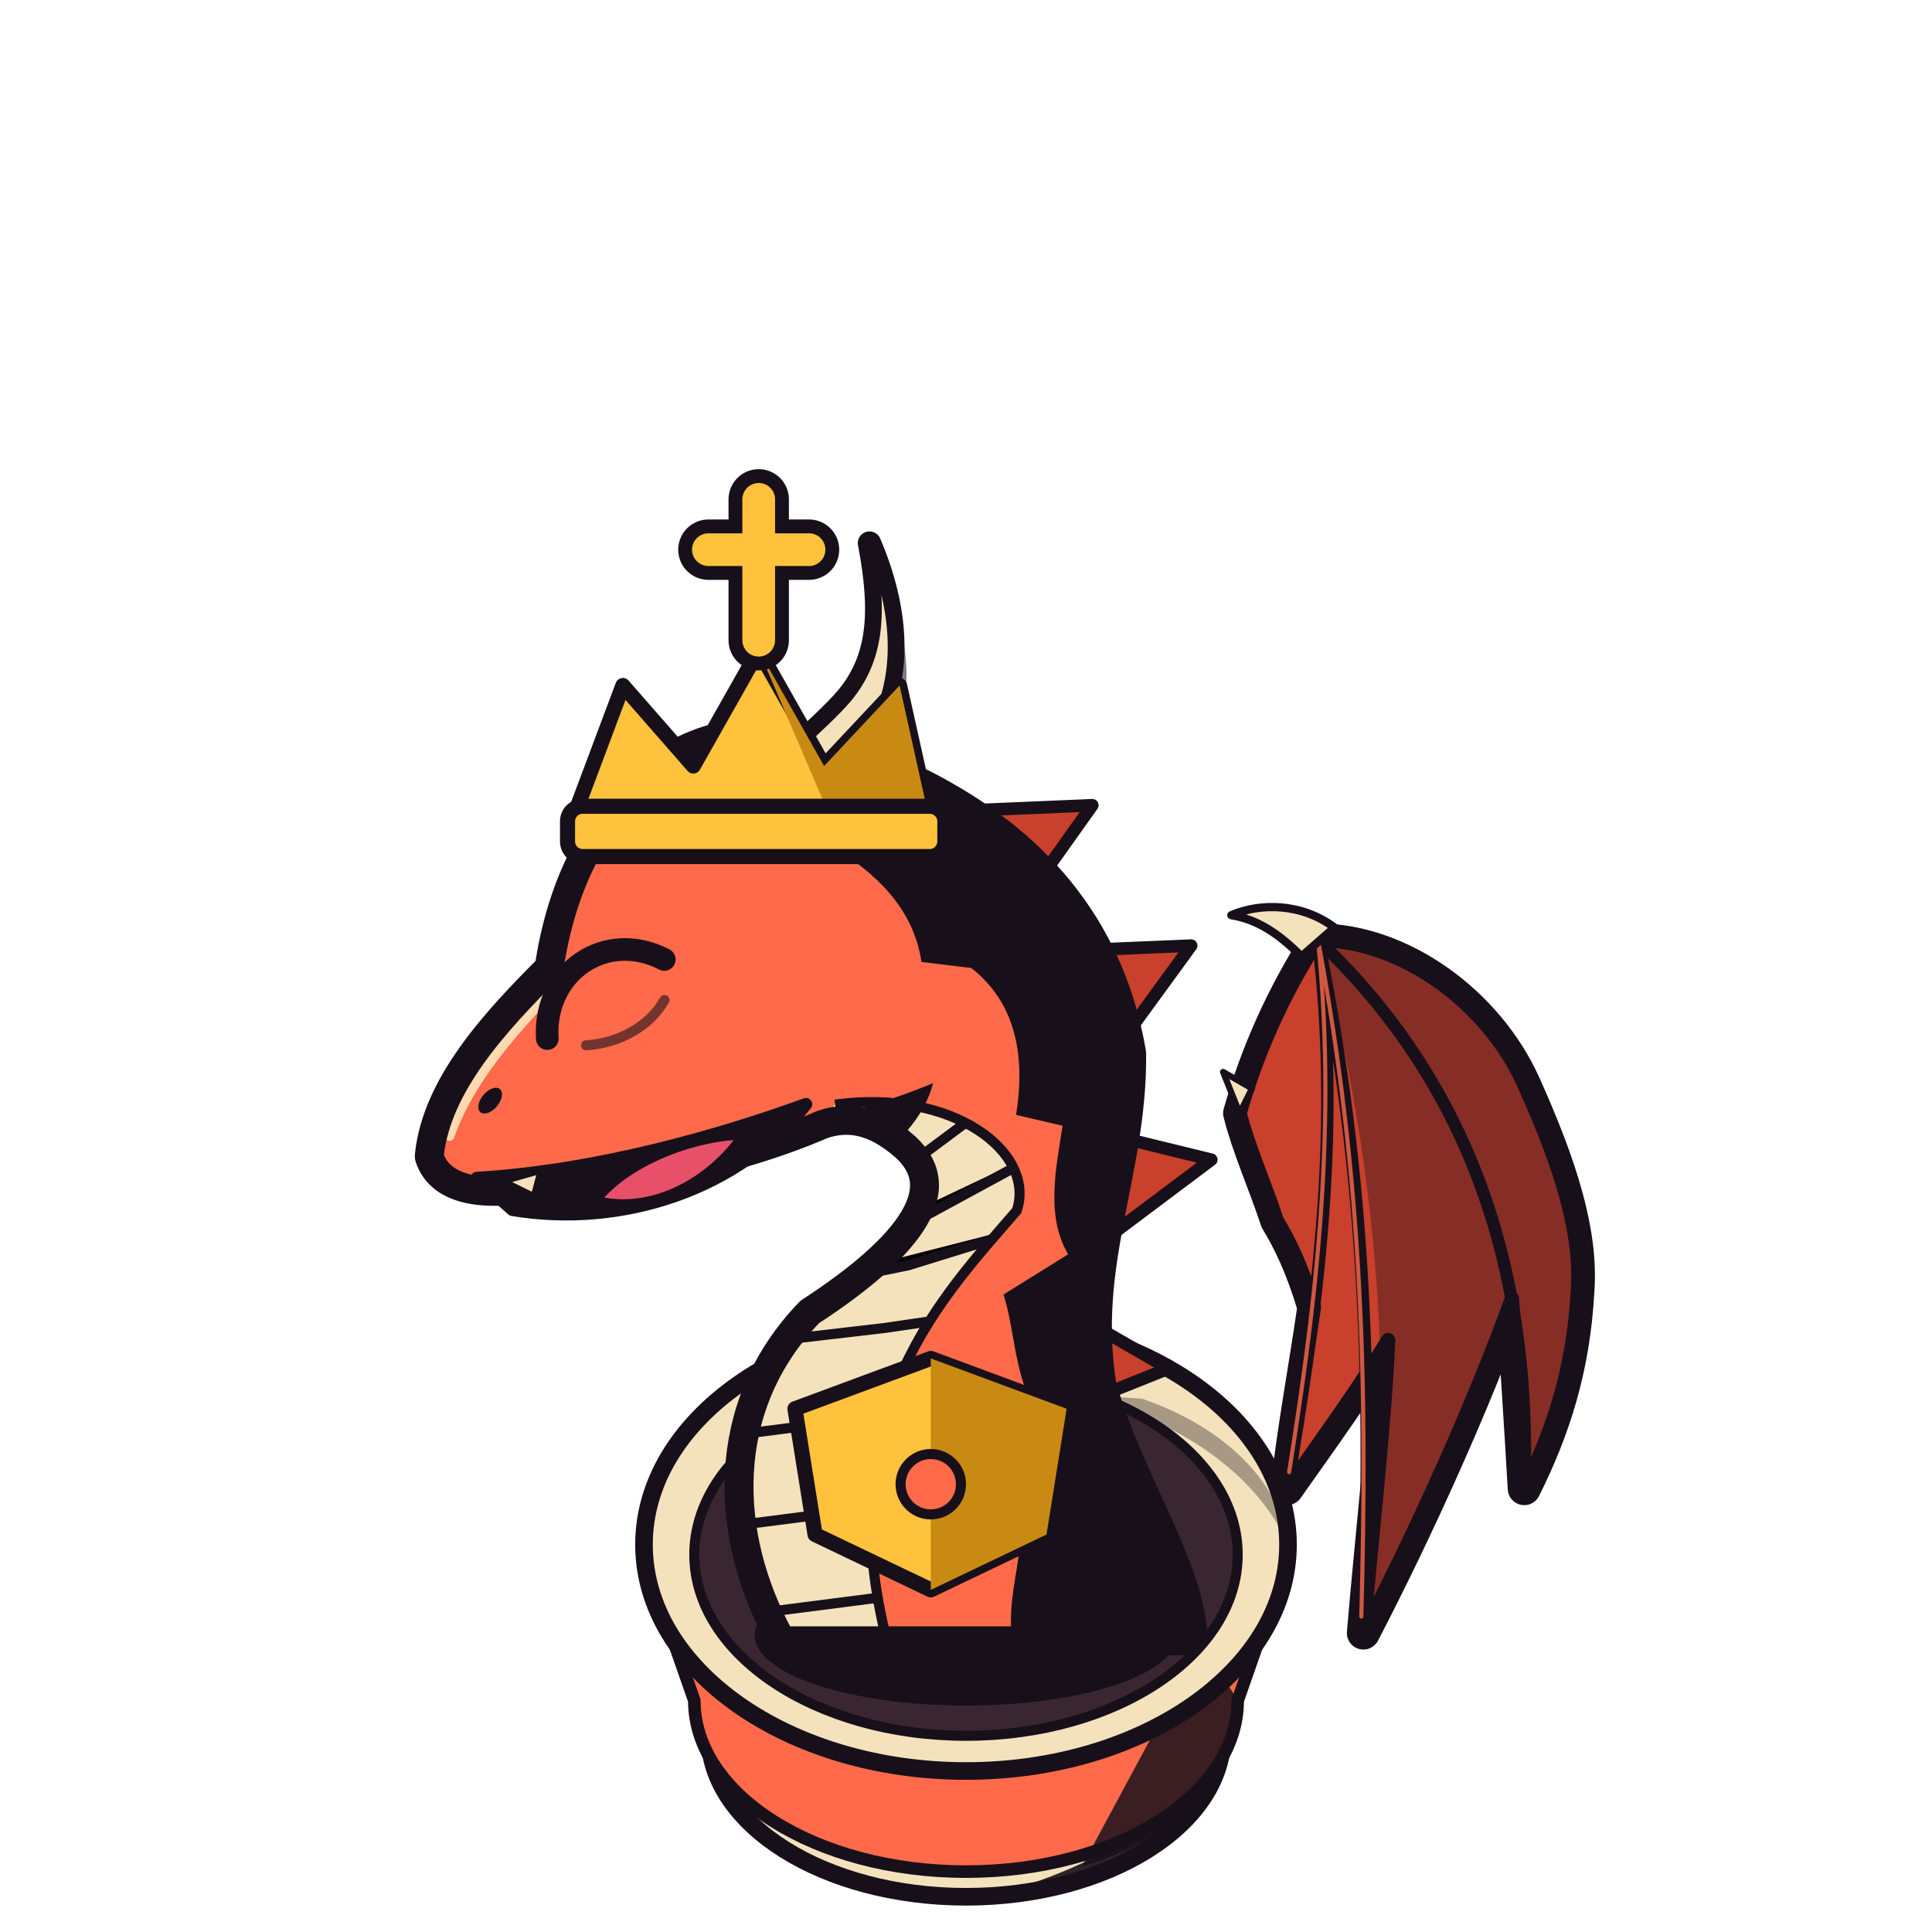
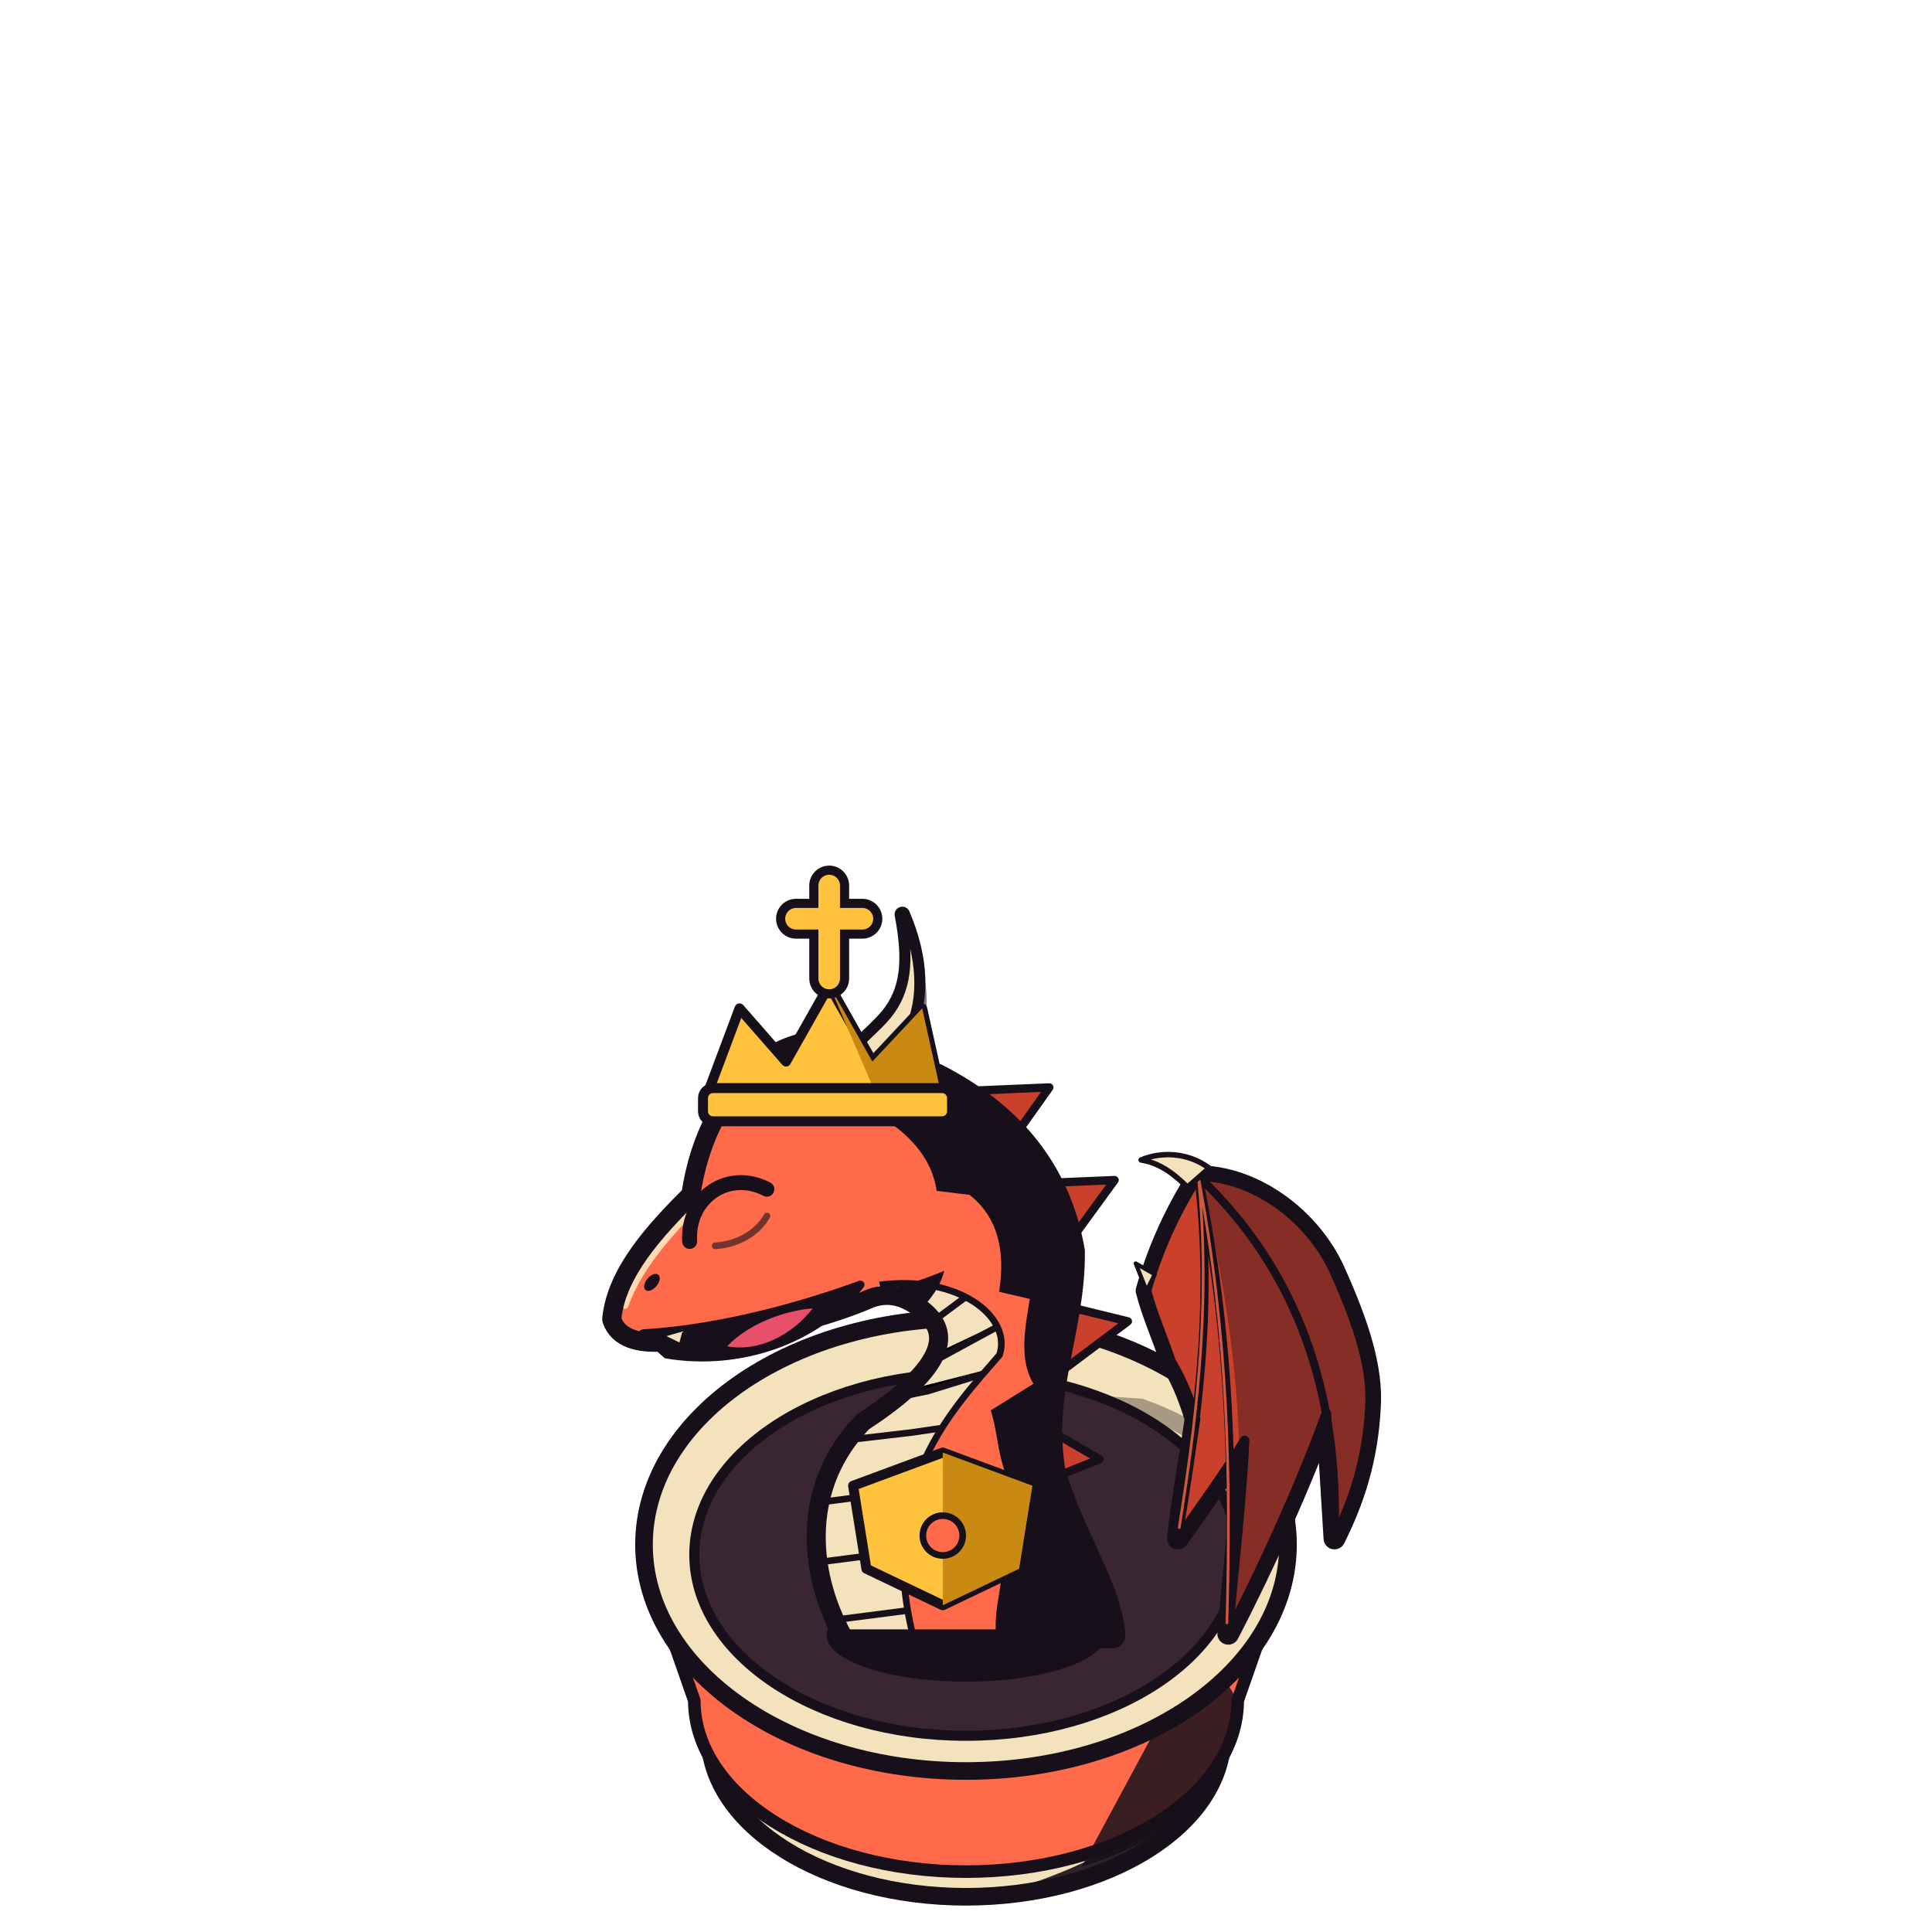
<svg xmlns="http://www.w3.org/2000/svg" viewBox="0 0 768 768" width="768" height="768">
  <path d="M256,614 L282,690 A102,64 0 0 0 486,690 L512,614 Z" fill="#f4e2bd" stroke="#17101a" stroke-width="7" stroke-linejoin="round" />
  <path d="M498,614 L486,690 A102,64 0 0 1 392,754 C440,742 478,716 486,690 Z" fill="#17101a" opacity=".9" />
  <path d="M262,636 L276,676 A108,68 0 0 0 492,676 L506,636 A128,90 0 0 1 262,636 Z" fill="#ff6a4a" stroke="#17101a" stroke-width="5" stroke-linejoin="round" />
  <path d="M470,640 L492,676 A108,68 0 0 1 430,742 L458,690 Z" fill="#17101a" opacity=".85" />
  <ellipse cx="384" cy="614" rx="128" ry="90" fill="#f4e2bd" stroke="#17101a" stroke-width="7" />
  <ellipse cx="384" cy="618" rx="108" ry="72" fill="#3a2630" stroke="#17101a" stroke-width="4" />
  <path d="M424,554 A128,90 0 0 1 512,614 A108,72 0 0 0 454,556 Z" fill="#17101a" opacity=".35" />
-   <ellipse cx="384" cy="650" rx="84" ry="28" fill="#17101a" />
-   <g transform="translate(478 618) scale(0.82) translate(-452 -560)">
-     <path d="M508,262 C548,262 590,292 608,332 C626,372 636,404 634,432 C632,470 622,500 608,528 C606,494 604,462 602,436 C584,486 556,548 530,598 C534,550 540,500 542,456 C530,476 510,504 493,528 C496,500 502,468 506,440 C500,420 494,408 488,398 C482,380 474,362 470,346 C478,318 490,290 508,262 Z" fill="none" stroke="#17101a" stroke-width="16" stroke-linejoin="round" />
-     <path d="M508,262 C548,262 590,292 608,332 C626,372 636,404 634,432 C632,470 622,500 608,528 C606,494 604,462 602,436 C584,486 556,548 530,598 C534,550 540,500 542,456 C530,476 510,504 493,528 C496,500 502,468 506,440 C500,420 494,408 488,398 C482,380 474,362 470,346 C478,318 490,290 508,262 Z" fill="#c9402c" stroke="#17101a" stroke-width="7" stroke-linejoin="round" />
-     <path d="M508,262 C548,262 590,292 608,332 C626,372 636,404 634,432 C632,470 622,500 608,528 C606,494 604,462 602,436 C584,486 556,548 530,598 C546,500 540,380 508,262 Z" fill="#17101a" opacity=".38" />
-     <path d="M508,262 C532,380 534,480 530,598 M508,262 C520,360 506,450 493,528 M508,262 C580,330 612,420 608,528" fill="none" stroke="#17101a" stroke-width="6" stroke-linecap="round" />
-     <path d="M508,262 C530,380 532,480 529,590 M508,262 C518,360 505,450 494,520" fill="none" stroke="#ff6a4a" stroke-width="2" stroke-linecap="round" opacity=".8" />
-     <path d="M470,346 L462,326 L476,334 Z" fill="#f4e2bd" stroke="#17101a" stroke-width="3" stroke-linejoin="round" />
-     <path d="M500,270 C488,258 478,252 466,250 C480,244 500,244 516,256 Z" fill="#f4e2bd" stroke="#17101a" stroke-width="4" stroke-linejoin="round" />
-   </g>
-   <path d="M382.4,322.3 L434.2,320.1 L404.9,361.3 Z" fill="#c9402c" stroke="#17101a" stroke-width="5" stroke-linejoin="round" />
-   <path d="M426.0,377.9 L473.5,375.9 L446.4,413.1 Z" fill="#c9402c" stroke="#17101a" stroke-width="5" stroke-linejoin="round" />
-   <path d="M441.0,451.1 L481.5,461.0 L443.5,489.5 Z" fill="#c9402c" stroke="#17101a" stroke-width="5" stroke-linejoin="round" />
-   <path d="M431.8,525.2 L464.5,544.0 L430.0,557.8 Z" fill="#c9402c" stroke="#17101a" stroke-width="5" stroke-linejoin="round" />
-   <clipPath id="c6">
-     <path d="M172.9,459.5 C175.7,432.4 198.4,407.7 220.4,385.8 C225.5,350.6 240.0,323.7 264.0,305.2 C287.2,289.5 315.0,289.6 335.7,305.4 L365.7,313.5 C408.2,335.1 438.9,368.2 447.6,418.8 C448.1,466.0 427.6,502.3 436.0,552.0 C448.0,592.0 470.0,622.0 472.0,650.0 L312.0,650.0 C290.0,610.0 288.0,560.0 323.3,523.3 C365.1,496.0 380.9,472.5 361.6,454.4 C347.4,441.8 335.8,441.6 326.1,444.9 C292.9,459.4 241.6,470.6 200.5,471.2 C187.1,472.0 176.1,469.1 172.9,459.5 Z" />
-   </clipPath>
-   <path d="M172.9,459.5 C175.7,432.4 198.4,407.7 220.4,385.8 C225.5,350.6 240.0,323.7 264.0,305.2 C287.2,289.5 315.0,289.6 335.7,305.4 L365.7,313.5 C408.2,335.1 438.9,368.2 447.6,418.8 C448.1,466.0 427.6,502.3 436.0,552.0 C448.0,592.0 470.0,622.0 472.0,650.0 L312.0,650.0 C290.0,610.0 288.0,560.0 323.3,523.3 C365.1,496.0 380.9,472.5 361.6,454.4 C347.4,441.8 335.8,441.6 326.1,444.9 C292.9,459.4 241.6,470.6 200.5,471.2 C187.1,472.0 176.1,469.1 172.9,459.5 Z" fill="none" stroke="#17101a" stroke-width="16" stroke-linejoin="round" />
-   <path d="M172.9,459.5 C175.7,432.4 198.4,407.7 220.4,385.8 C225.5,350.6 240.0,323.7 264.0,305.2 C287.2,289.5 315.0,289.6 335.7,305.4 L365.7,313.5 C408.2,335.1 438.9,368.2 447.6,418.8 C448.1,466.0 427.6,502.3 436.0,552.0 C448.0,592.0 470.0,622.0 472.0,650.0 L312.0,650.0 C290.0,610.0 288.0,560.0 323.3,523.3 C365.1,496.0 380.9,472.5 361.6,454.4 C347.4,441.8 335.8,441.6 326.1,444.9 C292.9,459.4 241.6,470.6 200.5,471.2 C187.1,472.0 176.1,469.1 172.9,459.5 Z" fill="#ff6a4a" />
-   <g clip-path="url(#c6)">
-     <clipPath id="c6b">
-       <path d="M312.0,650.0 C290.0,610.0 288.0,560.0 323.3,523.3 C365.1,496.0 380.9,472.5 361.6,454.4 C347.4,441.8 335.8,441.6 326.1,444.9 L332.0,439.1 C379.1,432.7 411.8,458.2 404.2,481.2 C375.6,514.5 330.0,560.0 352.0,650.0 Z" />
+   <g transform="translate(384 650) scale(0.66) translate(-384 -650)">
+     <ellipse cx="384" cy="650" rx="84" ry="28" fill="#17101a" />
+     <g transform="translate(478 618) scale(0.82) translate(-452 -560)">
+       <path d="M508,262 C548,262 590,292 608,332 C626,372 636,404 634,432 C632,470 622,500 608,528 C606,494 604,462 602,436 C584,486 556,548 530,598 C534,550 540,500 542,456 C530,476 510,504 493,528 C496,500 502,468 506,440 C500,420 494,408 488,398 C482,380 474,362 470,346 C478,318 490,290 508,262 Z" fill="none" stroke="#17101a" stroke-width="16" stroke-linejoin="round" />
+       <path d="M508,262 C548,262 590,292 608,332 C626,372 636,404 634,432 C632,470 622,500 608,528 C606,494 604,462 602,436 C584,486 556,548 530,598 C534,550 540,500 542,456 C530,476 510,504 493,528 C496,500 502,468 506,440 C500,420 494,408 488,398 C482,380 474,362 470,346 C478,318 490,290 508,262 Z" fill="#c9402c" stroke="#17101a" stroke-width="7" stroke-linejoin="round" />
+       <path d="M508,262 C548,262 590,292 608,332 C626,372 636,404 634,432 C632,470 622,500 608,528 C606,494 604,462 602,436 C584,486 556,548 530,598 C546,500 540,380 508,262 Z" fill="#17101a" opacity=".38" />
+       <path d="M508,262 C532,380 534,480 530,598 M508,262 C520,360 506,450 493,528 M508,262 C580,330 612,420 608,528" fill="none" stroke="#17101a" stroke-width="6" stroke-linecap="round" />
+       <path d="M508,262 C530,380 532,480 529,590 M508,262 C518,360 505,450 494,520" fill="none" stroke="#ff6a4a" stroke-width="2" stroke-linecap="round" opacity=".8" />
+       <path d="M470,346 L462,326 L476,334 Z" fill="#f4e2bd" stroke="#17101a" stroke-width="3" stroke-linejoin="round" />
+       <path d="M500,270 C488,258 478,252 466,250 C480,244 500,244 516,256 Z" fill="#f4e2bd" stroke="#17101a" stroke-width="4" stroke-linejoin="round" />
+     </g>
+     <path d="M382.4,322.3 L434.2,320.1 L404.9,361.3 Z" fill="#c9402c" stroke="#17101a" stroke-width="5" stroke-linejoin="round" />
+     <path d="M426.0,377.9 L473.5,375.9 L446.4,413.1 Z" fill="#c9402c" stroke="#17101a" stroke-width="5" stroke-linejoin="round" />
+     <path d="M441.0,451.1 L481.5,461.0 L443.5,489.5 Z" fill="#c9402c" stroke="#17101a" stroke-width="5" stroke-linejoin="round" />
+     <path d="M431.8,525.2 L464.5,544.0 L430.0,557.8 Z" fill="#c9402c" stroke="#17101a" stroke-width="5" stroke-linejoin="round" />
+     <clipPath id="c6">
+       <path d="M172.9,459.5 C175.7,432.4 198.4,407.7 220.4,385.8 C225.5,350.6 240.0,323.7 264.0,305.2 C287.2,289.5 315.0,289.6 335.7,305.4 L365.7,313.5 C408.2,335.1 438.9,368.2 447.6,418.8 C448.1,466.0 427.6,502.3 436.0,552.0 C448.0,592.0 470.0,622.0 472.0,650.0 L312.0,650.0 C290.0,610.0 288.0,560.0 323.3,523.3 C365.1,496.0 380.9,472.5 361.6,454.4 C347.4,441.8 335.8,441.6 326.1,444.9 C292.9,459.4 241.6,470.6 200.5,471.2 C187.1,472.0 176.1,469.1 172.9,459.5 Z" />
    </clipPath>
-     <path d="M312.0,650.0 C290.0,610.0 288.0,560.0 323.3,523.3 C365.1,496.0 380.9,472.5 361.6,454.4 C347.4,441.8 335.8,441.6 326.1,444.9 L332.0,439.1 C379.1,432.7 411.8,458.2 404.2,481.2 C375.6,514.5 330.0,560.0 352.0,650.0 Z" fill="#f4e2bd" />
-     <g clip-path="url(#c6b)" stroke="#17101a" stroke-width="4">
-       <path d="M297.3,506.3 L355.5,467.4 L411.9,425.4" />
-       <path d="M298.0,512.4 L364.0,485.4 L426.4,451.5" />
-       <path d="M289.2,517.5 L361.0,503.0 L431.0,481.3" />
-       <path d="M280.2,536.2 L351.6,527.9 L423.8,517.3" />
-       <path d="M280.0,572.0 L350.0,563.0 L420.0,554.0" />
-       <path d="M280.0,608.0 L350.0,599.0 L420.0,590.0" />
-       <path d="M280.0,644.0 L350.0,635.0 L420.0,626.0" />
-     </g>
-     <path d="M332.0,439.1 C379.1,432.7 411.8,458.2 404.2,481.2 C375.6,514.5 330.0,560.0 352.0,650.0" fill="none" stroke="#17101a" stroke-width="4" />
-     <path d="M276.3,286.6 L404.5,212.6 L448.5,288.8 L488.5,358.1 L527.7,451.3 L520.0,560.0 L520.0,660.0 L404.0,660.0 C396.0,632.0 414.0,612.0 400.0,592.0 L420.0,574.0 C402.0,552.0 404.6,532.0 398.9,514.6 L424.6,498.6 C415.5,483.2 419.9,463.8 422.4,447.5 L403.9,443.2 C407.9,418.5 403.1,398.1 386.1,384.8 L366.3,382.4 C363.2,361.1 348.0,346.8 330.3,336.2 C326.5,317.6 298.7,301.4 276.3,286.6 Z" fill="#17101a" />
-     <g transform="translate(44 0) rotate(-30 404 520)">
-       <path d="M336,394 C300,390 250,374 214,354 C230,374 290,402 336,418 C356,420 372,414 382,404 C366,402 350,398 336,394 Z" fill="#17101a" />
-       <path d="M205,326 C226,308 256,300 284,292" fill="none" stroke="#ffd9b0" stroke-width="4" stroke-linecap="round" />
-     </g>
-   </g>
-   <path d="M172.9,459.5 C175.7,432.4 198.4,407.7 220.4,385.8 C225.5,350.6 240.0,323.7 264.0,305.2 C287.2,289.5 315.0,289.6 335.7,305.4 L365.7,313.5 C408.2,335.1 438.9,368.2 447.6,418.8 C448.1,466.0 427.6,502.3 436.0,552.0 C448.0,592.0 470.0,622.0 472.0,650.0 L312.0,650.0 C290.0,610.0 288.0,560.0 323.3,523.3 C365.1,496.0 380.9,472.5 361.6,454.4 C347.4,441.8 335.8,441.6 326.1,444.9 C292.9,459.4 241.6,470.6 200.5,471.2 C187.1,472.0 176.1,469.1 172.9,459.5 Z" fill="none" stroke="#17101a" stroke-width="7" stroke-linejoin="round" />
-   <g transform="translate(44 0) rotate(-30 404 520)">
-     <g transform="translate(284,304)">
-       <g transform="scale(1)">
-         <path d="M-26,8 C-14,-16 16,-18 30,4" fill="none" stroke="#17101a" stroke-width="9" stroke-linecap="round" />
-         <path d="M-14,18 C-2,24 12,24 22,18" fill="none" stroke="#17101a" stroke-width="4" stroke-linecap="round" opacity=".6" />
+     <path d="M172.9,459.5 C175.7,432.4 198.4,407.7 220.4,385.8 C225.5,350.6 240.0,323.7 264.0,305.2 C287.2,289.5 315.0,289.6 335.7,305.4 L365.7,313.5 C408.2,335.1 438.9,368.2 447.6,418.8 C448.1,466.0 427.6,502.3 436.0,552.0 C448.0,592.0 470.0,622.0 472.0,650.0 L312.0,650.0 C290.0,610.0 288.0,560.0 323.3,523.3 C365.1,496.0 380.9,472.5 361.6,454.4 C347.4,441.8 335.8,441.6 326.1,444.9 C292.9,459.4 241.6,470.6 200.5,471.2 C187.1,472.0 176.1,469.1 172.9,459.5 Z" fill="none" stroke="#17101a" stroke-width="16" stroke-linejoin="round" />
+     <path d="M172.9,459.5 C175.7,432.4 198.4,407.7 220.4,385.8 C225.5,350.6 240.0,323.7 264.0,305.2 C287.2,289.5 315.0,289.6 335.7,305.4 L365.7,313.5 C408.2,335.1 438.9,368.2 447.6,418.8 C448.1,466.0 427.6,502.3 436.0,552.0 C448.0,592.0 470.0,622.0 472.0,650.0 L312.0,650.0 C290.0,610.0 288.0,560.0 323.3,523.3 C365.1,496.0 380.9,472.5 361.6,454.4 C347.4,441.8 335.8,441.6 326.1,444.9 C292.9,459.4 241.6,470.6 200.5,471.2 C187.1,472.0 176.1,469.1 172.9,459.5 Z" fill="#ff6a4a" />
+     <g clip-path="url(#c6)">
+       <clipPath id="c6b">
+         <path d="M312.0,650.0 C290.0,610.0 288.0,560.0 323.3,523.3 C365.1,496.0 380.9,472.5 361.6,454.4 C347.4,441.8 335.8,441.6 326.1,444.9 L332.0,439.1 C379.1,432.7 411.8,458.2 404.2,481.2 C375.6,514.5 330.0,560.0 352.0,650.0 Z" />
+       </clipPath>
+       <path d="M312.0,650.0 C290.0,610.0 288.0,560.0 323.3,523.3 C365.1,496.0 380.9,472.5 361.6,454.4 C347.4,441.8 335.8,441.6 326.1,444.9 L332.0,439.1 C379.1,432.7 411.8,458.2 404.2,481.2 C375.6,514.5 330.0,560.0 352.0,650.0 Z" fill="#f4e2bd" />
+       <g clip-path="url(#c6b)" stroke="#17101a" stroke-width="4">
+         <path d="M297.3,506.3 L355.5,467.4 L411.9,425.4" />
+         <path d="M298.0,512.4 L364.0,485.4 L426.4,451.5" />
+         <path d="M289.2,517.5 L361.0,503.0 L431.0,481.3" />
+         <path d="M280.2,536.2 L351.6,527.9 L423.8,517.3" />
+         <path d="M280.0,572.0 L350.0,563.0 L420.0,554.0" />
+         <path d="M280.0,608.0 L350.0,599.0 L420.0,590.0" />
+         <path d="M280.0,644.0 L350.0,635.0 L420.0,626.0" />
+       </g>
+       <path d="M332.0,439.1 C379.1,432.7 411.8,458.2 404.2,481.2 C375.6,514.5 330.0,560.0 352.0,650.0" fill="none" stroke="#17101a" stroke-width="4" />
+       <path d="M276.3,286.6 L404.5,212.6 L448.5,288.8 L488.5,358.1 L527.7,451.3 L520.0,560.0 L520.0,660.0 L404.0,660.0 C396.0,632.0 414.0,612.0 400.0,592.0 L420.0,574.0 C402.0,552.0 404.6,532.0 398.9,514.6 L424.6,498.6 C415.5,483.2 419.9,463.8 422.4,447.5 L403.9,443.2 C407.9,418.5 403.1,398.1 386.1,384.8 L366.3,382.4 C363.2,361.1 348.0,346.8 330.3,336.2 C326.5,317.6 298.7,301.4 276.3,286.6 Z" fill="#17101a" />
+       <g transform="translate(44 0) rotate(-30 404 520)">
+         <path d="M336,394 C300,390 250,374 214,354 C230,374 290,402 336,418 C356,420 372,414 382,404 C366,402 350,398 336,394 Z" fill="#17101a" />
+         <path d="M205,326 C226,308 256,300 284,292" fill="none" stroke="#ffd9b0" stroke-width="4" stroke-linecap="round" />
      </g>
    </g>
-     <ellipse cx="226" cy="322" rx="6" ry="3.5" fill="#17101a" transform="rotate(-20 226 322)" />
-     <path d="M206,346 C250,368 300,380 334,386 C294,402 246,392 212,364 Z" fill="#17101a" stroke="#17101a" stroke-width="5" stroke-linejoin="round" />
-     <path d="M246,378 C266,372 290,378 302,384 C282,392 260,390 246,378 Z" fill="#e8506a" />
-     <path d="M214,352 L222,364 L230,356 Z" fill="#f4e2bd" stroke="#17101a" stroke-width="3" stroke-linejoin="round" />
+     <path d="M172.9,459.5 C175.7,432.4 198.4,407.7 220.4,385.8 C225.5,350.6 240.0,323.7 264.0,305.2 C287.2,289.5 315.0,289.6 335.7,305.4 L365.7,313.5 C408.2,335.1 438.9,368.2 447.6,418.8 C448.1,466.0 427.6,502.3 436.0,552.0 C448.0,592.0 470.0,622.0 472.0,650.0 L312.0,650.0 C290.0,610.0 288.0,560.0 323.3,523.3 C365.1,496.0 380.9,472.5 361.6,454.4 C347.4,441.8 335.8,441.6 326.1,444.9 C292.9,459.4 241.6,470.6 200.5,471.2 C187.1,472.0 176.1,469.1 172.9,459.5 Z" fill="none" stroke="#17101a" stroke-width="7" stroke-linejoin="round" />
+     <g transform="translate(44 0) rotate(-30 404 520)">
+       <g transform="translate(284,304)">
+         <g transform="scale(1)">
+           <path d="M-26,8 C-14,-16 16,-18 30,4" fill="none" stroke="#17101a" stroke-width="9" stroke-linecap="round" />
+           <path d="M-14,18 C-2,24 12,24 22,18" fill="none" stroke="#17101a" stroke-width="4" stroke-linecap="round" opacity=".6" />
+         </g>
+       </g>
+       <ellipse cx="226" cy="322" rx="6" ry="3.5" fill="#17101a" transform="rotate(-20 226 322)" />
+       <path d="M206,346 C250,368 300,380 334,386 C294,402 246,392 212,364 Z" fill="#17101a" stroke="#17101a" stroke-width="5" stroke-linejoin="round" />
+       <path d="M246,378 C266,372 290,378 302,384 C282,392 260,390 246,378 Z" fill="#e8506a" />
+       <path d="M214,352 L222,364 L230,356 Z" fill="#f4e2bd" stroke="#17101a" stroke-width="3" stroke-linejoin="round" />
+     </g>
+     <g transform="translate(44 0) rotate(-30 404 520)">
+       <g transform="translate(392 282) scale(0.58) translate(-392 -282)">
+         <path d="M362,266 C392,246 428,244 456,234 C488,222 506,196 522,150 C516,200 496,236 468,256 C442,274 420,286 404,294 Z" fill="none" stroke="#17101a" stroke-width="16" stroke-linejoin="round" />
+         <path d="M362,266 C392,246 428,244 456,234 C488,222 506,196 522,150 C516,200 496,236 468,256 C442,274 420,286 404,294 Z" fill="#f4e2bd" stroke="#17101a" stroke-width="7" stroke-linejoin="round" />
+         <path d="M468,256 C496,236 516,200 522,150 C518,212 500,252 472,270 C448,284 424,292 404,294 C428,282 448,270 468,256 Z" fill="#17101a" opacity=".55" />
+       </g>
+     </g>
+     <g transform="translate(-76.4 50.5)">
+       <g transform="translate(6 8)">
+         <path d="M300,262 L318,214 L346,246 L372,200 L398,246 L428,214 L440,268 Z" fill="#ffc23d" stroke="#17101a" stroke-width="6" stroke-linejoin="round" />
+         <path d="M372,200 L398,246 L428,214 L440,268 L402,270 Z" fill="#c98a14" />
+         <rect x="296" y="262" width="150" height="20" rx="6" fill="#ffc23d" stroke="#17101a" stroke-width="6" />
+         <path d="M372,196 L372,140 M352,160 L392,160" stroke="#17101a" stroke-width="24" stroke-linecap="round" />
+         <path d="M372,196 L372,140 M352,160 L392,160" stroke="#ffc23d" stroke-width="13" stroke-linecap="round" />
+       </g>
+     </g>
+     <path d="M330,560 L384,540 L438,560 L430,610 L384,632 L338,610 Z" fill="#ffc23d" stroke="#17101a" stroke-width="6" stroke-linejoin="round" transform="translate(-14 0)" />
+     <path d="M384,540 L438,560 L430,610 L384,632 Z" fill="#c98a14" transform="translate(-14 0)" />
+     <circle cx="370" cy="590" r="12" fill="#ff6a4a" stroke="#17101a" stroke-width="4" />
  </g>
-   <g transform="translate(44 0) rotate(-30 404 520)">
-     <g transform="translate(392 282) scale(0.58) translate(-392 -282)">
-       <path d="M362,266 C392,246 428,244 456,234 C488,222 506,196 522,150 C516,200 496,236 468,256 C442,274 420,286 404,294 Z" fill="none" stroke="#17101a" stroke-width="16" stroke-linejoin="round" />
-       <path d="M362,266 C392,246 428,244 456,234 C488,222 506,196 522,150 C516,200 496,236 468,256 C442,274 420,286 404,294 Z" fill="#f4e2bd" stroke="#17101a" stroke-width="7" stroke-linejoin="round" />
-       <path d="M468,256 C496,236 516,200 522,150 C518,212 500,252 472,270 C448,284 424,292 404,294 C428,282 448,270 468,256 Z" fill="#17101a" opacity=".55" />
-     </g>
-   </g>
-   <g transform="translate(-76.4 50.5)">
-     <g transform="translate(6 8)">
-       <path d="M300,262 L318,214 L346,246 L372,200 L398,246 L428,214 L440,268 Z" fill="#ffc23d" stroke="#17101a" stroke-width="6" stroke-linejoin="round" />
-       <path d="M372,200 L398,246 L428,214 L440,268 L402,270 Z" fill="#c98a14" />
-       <rect x="296" y="262" width="150" height="20" rx="6" fill="#ffc23d" stroke="#17101a" stroke-width="6" />
-       <path d="M372,196 L372,140 M352,160 L392,160" stroke="#17101a" stroke-width="24" stroke-linecap="round" />
-       <path d="M372,196 L372,140 M352,160 L392,160" stroke="#ffc23d" stroke-width="13" stroke-linecap="round" />
-     </g>
-   </g>
-   <path d="M330,560 L384,540 L438,560 L430,610 L384,632 L338,610 Z" fill="#ffc23d" stroke="#17101a" stroke-width="6" stroke-linejoin="round" transform="translate(-14 0)" />
-   <path d="M384,540 L438,560 L430,610 L384,632 Z" fill="#c98a14" transform="translate(-14 0)" />
-   <circle cx="370" cy="590" r="12" fill="#ff6a4a" stroke="#17101a" stroke-width="4" />
</svg>
